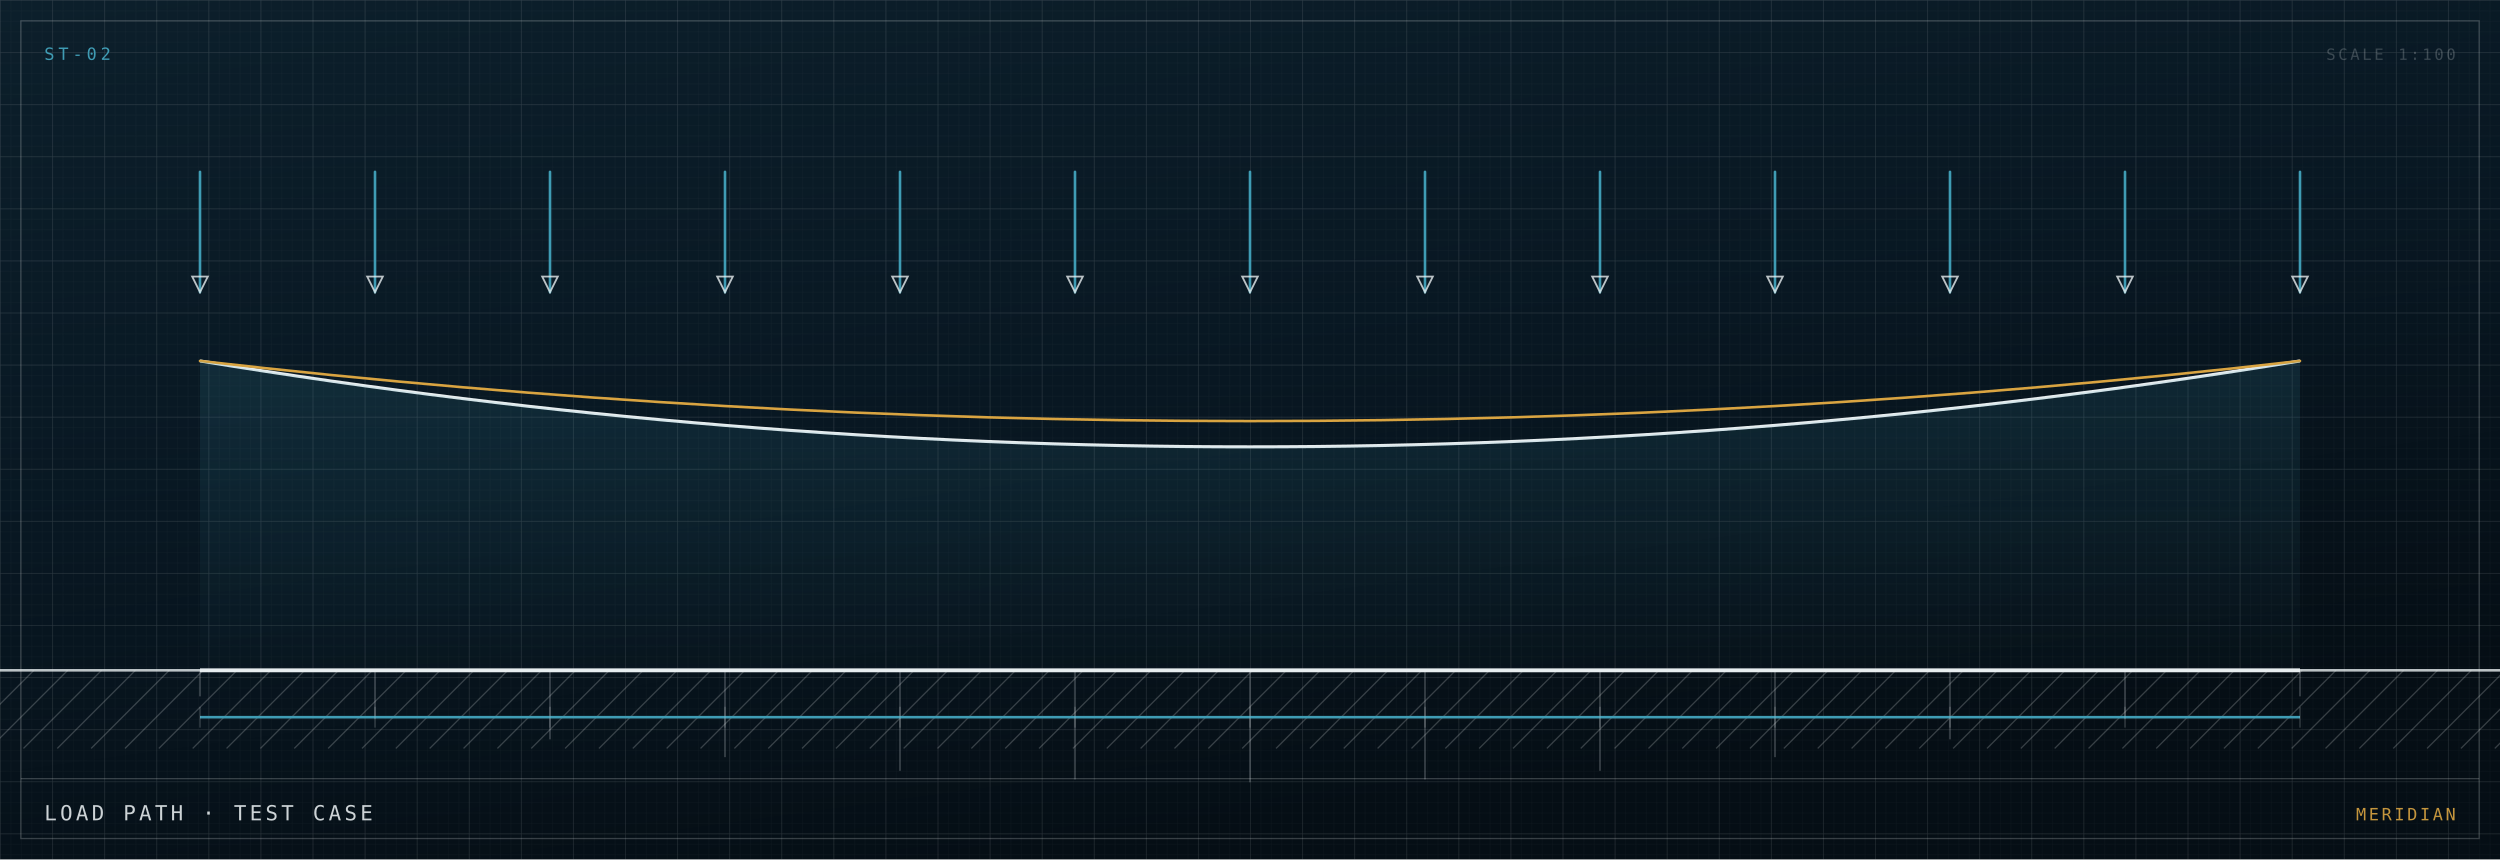
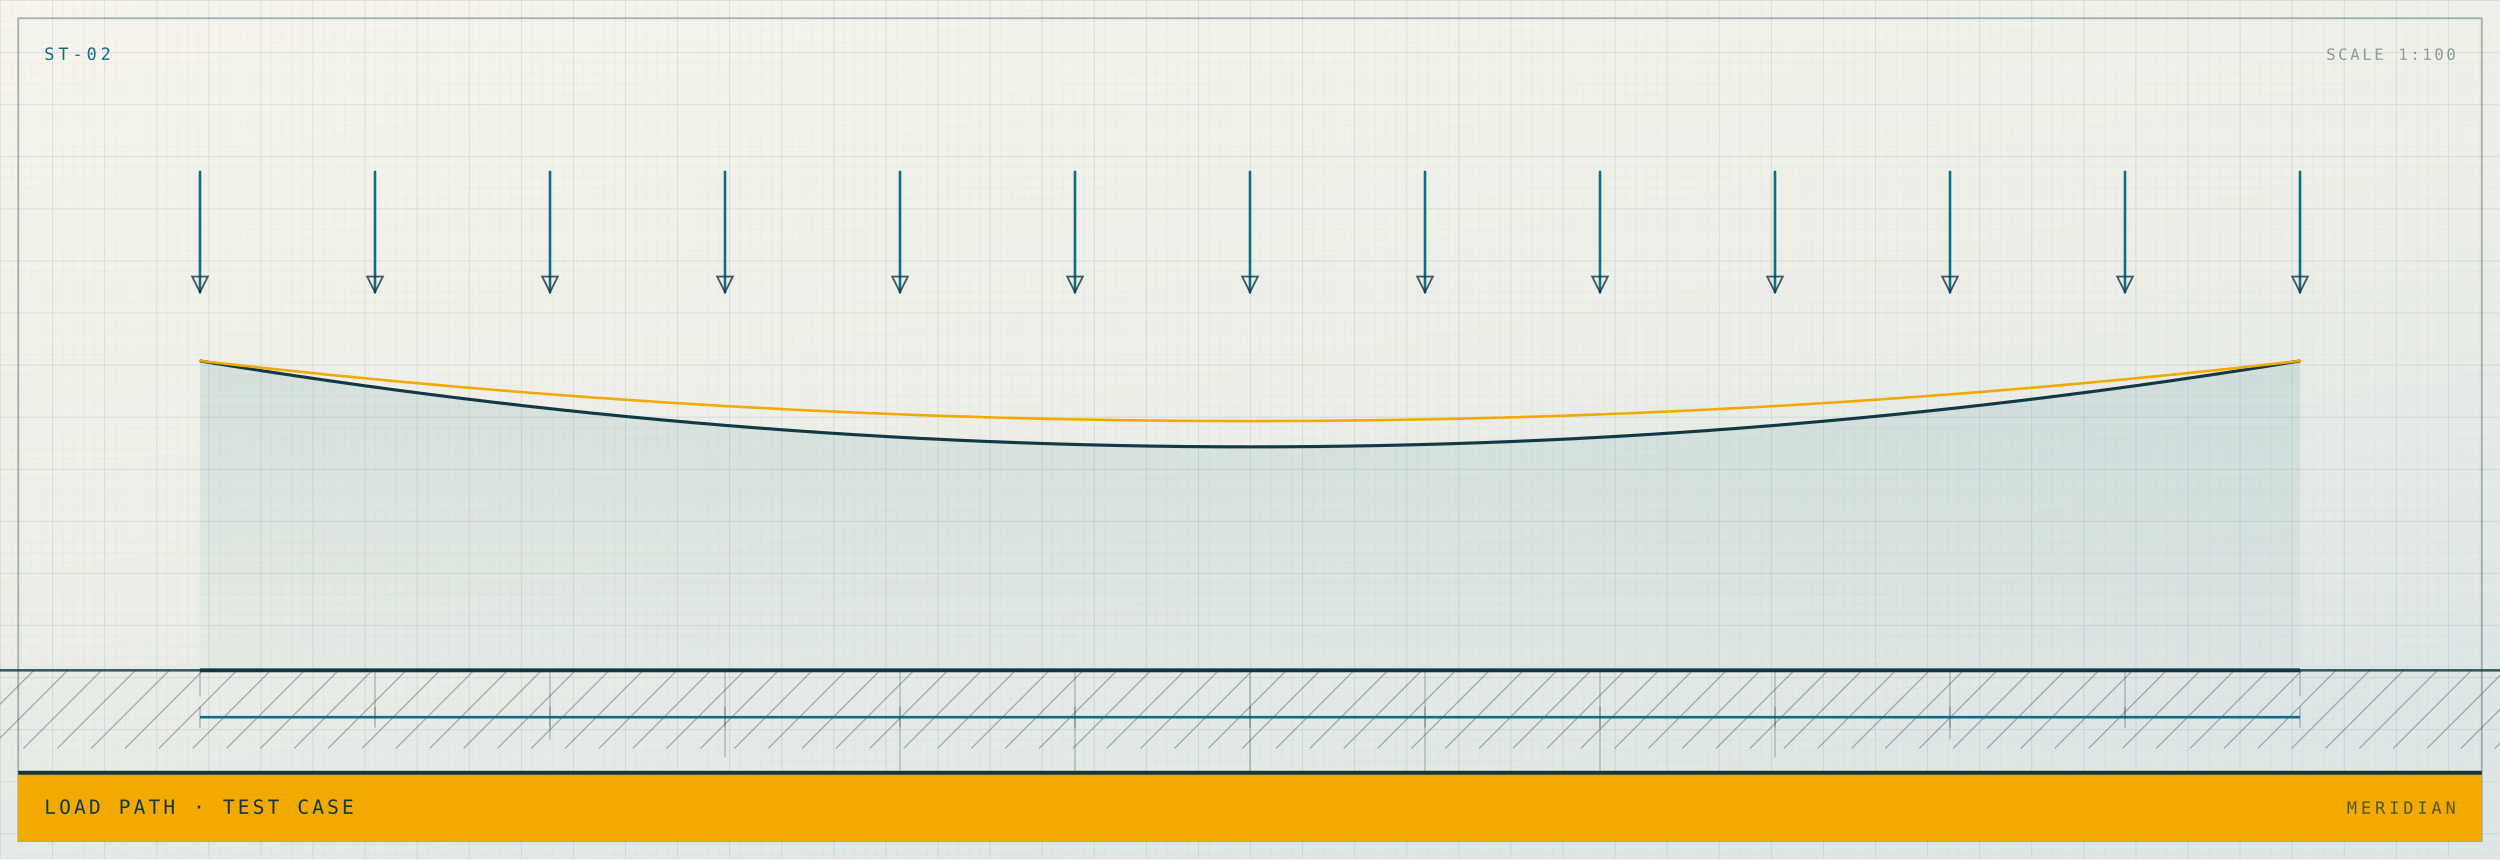
<svg xmlns="http://www.w3.org/2000/svg" width="1920" height="660" viewBox="0 0 1920 660" preserveAspectRatio="xMidYMid slice" role="img" aria-label="LOAD PATH · TEST CASE">
  <defs>
-     <linearGradient id="ground" x1="0" y1="0" x2="0.4" y2="1">
-       <stop offset="0" stop-color="#0c1f2b" />
-       <stop offset="0.55" stop-color="#081722" />
-       <stop offset="1" stop-color="#050e15" />
+     <linearGradient id="ground" x1="0" y1="0" x2="0.5" y2="1">
+       <stop offset="0" stop-color="#f6f4ec" />
+       <stop offset="0.6" stop-color="#eceee7" />
+       <stop offset="1" stop-color="#dfe7e6" />
    </linearGradient>
    <pattern id="grid" width="40" height="40" patternUnits="userSpaceOnUse">
-       <path d="M40 0H0V40" fill="none" stroke="rgba(231,237,239,0.12)" stroke-width="1" />
+       <path d="M40 0H0V40" fill="none" stroke="rgba(18,54,66,0.11)" stroke-width="1" />
    </pattern>
    <pattern id="grid-fine" width="8" height="8" patternUnits="userSpaceOnUse">
-       <path d="M8 0H0V8" fill="none" stroke="rgba(231,237,239,0.05)" stroke-width="0.6" />
+       <path d="M8 0H0V8" fill="none" stroke="rgba(18,54,66,0.055)" stroke-width="0.6" />
    </pattern>
    <linearGradient id="wash" x1="0" y1="0" x2="0" y2="1">
-       <stop offset="0" stop-color="#3f9cb4" stop-opacity="0.42" />
-       <stop offset="1" stop-color="#3f9cb4" stop-opacity="0.04" />
+       <stop offset="0" stop-color="#0f6d84" stop-opacity="0.34" />
+       <stop offset="1" stop-color="#0f6d84" stop-opacity="0.06" />
    </linearGradient>
  </defs>
  <rect width="1920" height="660" fill="url(#ground)" />
  <rect width="1920" height="660" fill="url(#grid-fine)" />
  <rect width="1920" height="660" fill="url(#grid)" />
-   <rect x="16" y="16" width="1888" height="628" fill="none" stroke="rgba(231,237,239,0.22)" stroke-width="1" />
-   <line x1="16" y1="598" x2="1904" y2="598" stroke="rgba(231,237,239,0.22)" stroke-width="1" />
-   <text x="34" y="630" fill="#e7edef" font-family="'IBM Plex Mono',monospace" font-size="16" letter-spacing="2.5" opacity="0.88">LOAD PATH · TEST CASE</text>
-   <text x="1886" y="630" text-anchor="end" fill="#d9a441" font-family="'IBM Plex Mono',monospace" font-size="13" letter-spacing="2" opacity="0.9">MERIDIAN</text>
-   <text x="34" y="46" fill="#3f9cb4" font-family="'IBM Plex Mono',monospace" font-size="13" letter-spacing="3">ST-02</text>
-   <text x="1886" y="46" text-anchor="end" fill="rgba(231,237,239,0.22)" font-family="'IBM Plex Mono',monospace" font-size="12" letter-spacing="2">SCALE 1:100</text>
-   <path d="M153.6 514.8H1766.4" fill="none" stroke="#e7edef" stroke-width="3" opacity="1" />
-   <path d="M153.6 132V224.4" fill="none" stroke="#3f9cb4" stroke-width="2" stroke-linecap="round" />
-   <path d="M153.6 224.4l-6 -12h12Z" fill="none" stroke="#e7edef" stroke-width="1.4" opacity="0.8" />
-   <path d="M153.6 514.8V534.8" fill="none" stroke="#e7edef" stroke-width="1" opacity="0.3" />
-   <path d="M288 132V224.4" fill="none" stroke="#3f9cb4" stroke-width="2" stroke-linecap="round" />
-   <path d="M288 224.4l-6 -12h12Z" fill="none" stroke="#e7edef" stroke-width="1.4" opacity="0.8" />
-   <path d="M288 514.8V551.9" fill="none" stroke="#e7edef" stroke-width="1" opacity="0.3" />
-   <path d="M422.4 132V224.4" fill="none" stroke="#3f9cb4" stroke-width="2" stroke-linecap="round" />
-   <path d="M422.4 224.4l-6 -12h12Z" fill="none" stroke="#e7edef" stroke-width="1.4" opacity="0.8" />
-   <path d="M422.4 514.8V567.8" fill="none" stroke="#e7edef" stroke-width="1" opacity="0.3" />
-   <path d="M556.8 132V224.4" fill="none" stroke="#3f9cb4" stroke-width="2" stroke-linecap="round" />
-   <path d="M556.8 224.4l-6 -12h12Z" fill="none" stroke="#e7edef" stroke-width="1.4" opacity="0.8" />
-   <path d="M556.8 514.8V581.5" fill="none" stroke="#e7edef" stroke-width="1" opacity="0.3" />
-   <path d="M691.2 132V224.4" fill="none" stroke="#3f9cb4" stroke-width="2" stroke-linecap="round" />
-   <path d="M691.2 224.4l-6 -12h12Z" fill="none" stroke="#e7edef" stroke-width="1.4" opacity="0.8" />
-   <path d="M691.2 514.8V592" fill="none" stroke="#e7edef" stroke-width="1" opacity="0.3" />
-   <path d="M825.6 132V224.4" fill="none" stroke="#3f9cb4" stroke-width="2" stroke-linecap="round" />
-   <path d="M825.6 224.4l-6 -12h12Z" fill="none" stroke="#e7edef" stroke-width="1.4" opacity="0.8" />
-   <path d="M825.6 514.8V598.6" fill="none" stroke="#e7edef" stroke-width="1" opacity="0.3" />
-   <path d="M960 132V224.4" fill="none" stroke="#3f9cb4" stroke-width="2" stroke-linecap="round" />
-   <path d="M960 224.4l-6 -12h12Z" fill="none" stroke="#e7edef" stroke-width="1.4" opacity="0.8" />
-   <path d="M960 514.8V600.8" fill="none" stroke="#e7edef" stroke-width="1" opacity="0.3" />
-   <path d="M1094.4 132V224.4" fill="none" stroke="#3f9cb4" stroke-width="2" stroke-linecap="round" />
-   <path d="M1094.4 224.4l-6 -12h12Z" fill="none" stroke="#e7edef" stroke-width="1.4" opacity="0.8" />
-   <path d="M1094.4 514.8V598.6" fill="none" stroke="#e7edef" stroke-width="1" opacity="0.3" />
-   <path d="M1228.8 132V224.4" fill="none" stroke="#3f9cb4" stroke-width="2" stroke-linecap="round" />
-   <path d="M1228.8 224.4l-6 -12h12Z" fill="none" stroke="#e7edef" stroke-width="1.4" opacity="0.8" />
-   <path d="M1228.8 514.8V592" fill="none" stroke="#e7edef" stroke-width="1" opacity="0.3" />
-   <path d="M1363.2 132V224.4" fill="none" stroke="#3f9cb4" stroke-width="2" stroke-linecap="round" />
-   <path d="M1363.2 224.4l-6 -12h12Z" fill="none" stroke="#e7edef" stroke-width="1.4" opacity="0.8" />
-   <path d="M1363.2 514.8V581.5" fill="none" stroke="#e7edef" stroke-width="1" opacity="0.3" />
-   <path d="M1497.6 132V224.4" fill="none" stroke="#3f9cb4" stroke-width="2" stroke-linecap="round" />
-   <path d="M1497.6 224.4l-6 -12h12Z" fill="none" stroke="#e7edef" stroke-width="1.4" opacity="0.8" />
-   <path d="M1497.6 514.8V567.8" fill="none" stroke="#e7edef" stroke-width="1" opacity="0.3" />
-   <path d="M1632 132V224.4" fill="none" stroke="#3f9cb4" stroke-width="2" stroke-linecap="round" />
-   <path d="M1632 224.4l-6 -12h12Z" fill="none" stroke="#e7edef" stroke-width="1.4" opacity="0.8" />
-   <path d="M1632 514.8V551.9" fill="none" stroke="#e7edef" stroke-width="1" opacity="0.3" />
-   <path d="M1766.4 132V224.4" fill="none" stroke="#3f9cb4" stroke-width="2" stroke-linecap="round" />
-   <path d="M1766.4 224.4l-6 -12h12Z" fill="none" stroke="#e7edef" stroke-width="1.4" opacity="0.8" />
-   <path d="M1766.4 514.8V534.8" fill="none" stroke="#e7edef" stroke-width="1" opacity="0.3" />
-   <path d="M153.6 277.2Q960 409.2 1766.4 277.2" fill="none" stroke="#e7edef" stroke-width="2.4" opacity="1" />
-   <path d="M153.6 277.2Q960 369.6 1766.4 277.2" fill="none" stroke="#d9a441" stroke-width="2" stroke-linecap="round" />
+   <rect x="14" y="14" width="1892" height="632" fill="none" stroke="rgba(18,54,66,0.34)" stroke-width="1.4" />
+   <text x="34" y="46" fill="#0f6d84" font-family="'IBM Plex Mono',monospace" font-size="13" letter-spacing="3">ST-02</text>
+   <text x="1886" y="46" text-anchor="end" fill="rgba(18,54,66,0.45)" font-family="'IBM Plex Mono',monospace" font-size="12" letter-spacing="2">SCALE 1:100</text>
+   <path d="M153.6 514.8H1766.4" fill="none" stroke="#123642" stroke-width="3" opacity="1" />
+   <path d="M153.6 132V224.4" fill="none" stroke="#0f6d84" stroke-width="2" stroke-linecap="round" />
+   <path d="M153.6 224.4l-6 -12h12Z" fill="none" stroke="#123642" stroke-width="1.4" opacity="0.8" />
+   <path d="M153.6 514.8V534.8" fill="none" stroke="#123642" stroke-width="1" opacity="0.3" />
+   <path d="M288 132V224.4" fill="none" stroke="#0f6d84" stroke-width="2" stroke-linecap="round" />
+   <path d="M288 224.4l-6 -12h12Z" fill="none" stroke="#123642" stroke-width="1.4" opacity="0.8" />
+   <path d="M288 514.8V551.9" fill="none" stroke="#123642" stroke-width="1" opacity="0.3" />
+   <path d="M422.4 132V224.4" fill="none" stroke="#0f6d84" stroke-width="2" stroke-linecap="round" />
+   <path d="M422.4 224.4l-6 -12h12Z" fill="none" stroke="#123642" stroke-width="1.4" opacity="0.8" />
+   <path d="M422.4 514.8V567.8" fill="none" stroke="#123642" stroke-width="1" opacity="0.3" />
+   <path d="M556.8 132V224.4" fill="none" stroke="#0f6d84" stroke-width="2" stroke-linecap="round" />
+   <path d="M556.8 224.4l-6 -12h12Z" fill="none" stroke="#123642" stroke-width="1.4" opacity="0.8" />
+   <path d="M556.8 514.8V581.5" fill="none" stroke="#123642" stroke-width="1" opacity="0.3" />
+   <path d="M691.2 132V224.4" fill="none" stroke="#0f6d84" stroke-width="2" stroke-linecap="round" />
+   <path d="M691.2 224.4l-6 -12h12Z" fill="none" stroke="#123642" stroke-width="1.4" opacity="0.8" />
+   <path d="M691.2 514.8V592" fill="none" stroke="#123642" stroke-width="1" opacity="0.3" />
+   <path d="M825.6 132V224.4" fill="none" stroke="#0f6d84" stroke-width="2" stroke-linecap="round" />
+   <path d="M825.6 224.4l-6 -12h12Z" fill="none" stroke="#123642" stroke-width="1.4" opacity="0.8" />
+   <path d="M825.6 514.8V598.6" fill="none" stroke="#123642" stroke-width="1" opacity="0.3" />
+   <path d="M960 132V224.4" fill="none" stroke="#0f6d84" stroke-width="2" stroke-linecap="round" />
+   <path d="M960 224.4l-6 -12h12Z" fill="none" stroke="#123642" stroke-width="1.4" opacity="0.8" />
+   <path d="M960 514.8V600.8" fill="none" stroke="#123642" stroke-width="1" opacity="0.3" />
+   <path d="M1094.4 132V224.4" fill="none" stroke="#0f6d84" stroke-width="2" stroke-linecap="round" />
+   <path d="M1094.4 224.4l-6 -12h12Z" fill="none" stroke="#123642" stroke-width="1.4" opacity="0.8" />
+   <path d="M1094.4 514.8V598.6" fill="none" stroke="#123642" stroke-width="1" opacity="0.3" />
+   <path d="M1228.8 132V224.4" fill="none" stroke="#0f6d84" stroke-width="2" stroke-linecap="round" />
+   <path d="M1228.8 224.4l-6 -12h12Z" fill="none" stroke="#123642" stroke-width="1.4" opacity="0.8" />
+   <path d="M1228.8 514.8V592" fill="none" stroke="#123642" stroke-width="1" opacity="0.3" />
+   <path d="M1363.2 132V224.4" fill="none" stroke="#0f6d84" stroke-width="2" stroke-linecap="round" />
+   <path d="M1363.2 224.4l-6 -12h12Z" fill="none" stroke="#123642" stroke-width="1.4" opacity="0.8" />
+   <path d="M1363.2 514.8V581.5" fill="none" stroke="#123642" stroke-width="1" opacity="0.3" />
+   <path d="M1497.6 132V224.4" fill="none" stroke="#0f6d84" stroke-width="2" stroke-linecap="round" />
+   <path d="M1497.6 224.4l-6 -12h12Z" fill="none" stroke="#123642" stroke-width="1.4" opacity="0.8" />
+   <path d="M1497.6 514.8V567.8" fill="none" stroke="#123642" stroke-width="1" opacity="0.3" />
+   <path d="M1632 132V224.4" fill="none" stroke="#0f6d84" stroke-width="2" stroke-linecap="round" />
+   <path d="M1632 224.4l-6 -12h12Z" fill="none" stroke="#123642" stroke-width="1.4" opacity="0.8" />
+   <path d="M1632 514.8V551.9" fill="none" stroke="#123642" stroke-width="1" opacity="0.3" />
+   <path d="M1766.4 132V224.4" fill="none" stroke="#0f6d84" stroke-width="2" stroke-linecap="round" />
+   <path d="M1766.4 224.4l-6 -12h12Z" fill="none" stroke="#123642" stroke-width="1.4" opacity="0.8" />
+   <path d="M1766.4 514.8V534.8" fill="none" stroke="#123642" stroke-width="1" opacity="0.3" />
+   <path d="M153.6 277.2Q960 409.2 1766.4 277.2" fill="none" stroke="#123642" stroke-width="2.4" opacity="1" />
+   <path d="M153.6 277.2Q960 369.6 1766.4 277.2" fill="none" stroke="#f2a900" stroke-width="2" stroke-linecap="round" />
  <path d="M153.6 277.2Q960 409.2 1766.4 277.2L1766.4 514.8H153.6Z" fill="url(#wash)" opacity="0.35" />
-   <line x1="0" y1="514.8" x2="1920" y2="514.8" stroke="#e7edef" stroke-width="2" opacity="0.8" />
-   <line x1="-60" y1="574.8" x2="0" y2="514.8" stroke="rgba(231,237,239,0.22)" stroke-width="1" />
-   <line x1="-34" y1="574.8" x2="26" y2="514.8" stroke="rgba(231,237,239,0.22)" stroke-width="1" />
-   <line x1="-8" y1="574.8" x2="52" y2="514.8" stroke="rgba(231,237,239,0.22)" stroke-width="1" />
-   <line x1="18" y1="574.8" x2="78" y2="514.8" stroke="rgba(231,237,239,0.22)" stroke-width="1" />
-   <line x1="44" y1="574.8" x2="104" y2="514.8" stroke="rgba(231,237,239,0.22)" stroke-width="1" />
-   <line x1="70" y1="574.8" x2="130" y2="514.8" stroke="rgba(231,237,239,0.22)" stroke-width="1" />
-   <line x1="96" y1="574.8" x2="156" y2="514.8" stroke="rgba(231,237,239,0.22)" stroke-width="1" />
-   <line x1="122" y1="574.8" x2="182" y2="514.8" stroke="rgba(231,237,239,0.22)" stroke-width="1" />
-   <line x1="148" y1="574.8" x2="208" y2="514.8" stroke="rgba(231,237,239,0.22)" stroke-width="1" />
-   <line x1="174" y1="574.8" x2="234" y2="514.8" stroke="rgba(231,237,239,0.22)" stroke-width="1" />
-   <line x1="200" y1="574.8" x2="260" y2="514.8" stroke="rgba(231,237,239,0.22)" stroke-width="1" />
-   <line x1="226" y1="574.8" x2="286" y2="514.8" stroke="rgba(231,237,239,0.22)" stroke-width="1" />
-   <line x1="252" y1="574.8" x2="312" y2="514.8" stroke="rgba(231,237,239,0.22)" stroke-width="1" />
-   <line x1="278" y1="574.8" x2="338" y2="514.8" stroke="rgba(231,237,239,0.22)" stroke-width="1" />
-   <line x1="304" y1="574.8" x2="364" y2="514.8" stroke="rgba(231,237,239,0.22)" stroke-width="1" />
-   <line x1="330" y1="574.8" x2="390" y2="514.8" stroke="rgba(231,237,239,0.22)" stroke-width="1" />
-   <line x1="356" y1="574.8" x2="416" y2="514.8" stroke="rgba(231,237,239,0.22)" stroke-width="1" />
-   <line x1="382" y1="574.8" x2="442" y2="514.8" stroke="rgba(231,237,239,0.22)" stroke-width="1" />
-   <line x1="408" y1="574.8" x2="468" y2="514.8" stroke="rgba(231,237,239,0.22)" stroke-width="1" />
-   <line x1="434" y1="574.8" x2="494" y2="514.8" stroke="rgba(231,237,239,0.22)" stroke-width="1" />
-   <line x1="460" y1="574.8" x2="520" y2="514.8" stroke="rgba(231,237,239,0.22)" stroke-width="1" />
-   <line x1="486" y1="574.8" x2="546" y2="514.8" stroke="rgba(231,237,239,0.22)" stroke-width="1" />
-   <line x1="512" y1="574.8" x2="572" y2="514.8" stroke="rgba(231,237,239,0.22)" stroke-width="1" />
-   <line x1="538" y1="574.8" x2="598" y2="514.8" stroke="rgba(231,237,239,0.22)" stroke-width="1" />
-   <line x1="564" y1="574.8" x2="624" y2="514.8" stroke="rgba(231,237,239,0.22)" stroke-width="1" />
-   <line x1="590" y1="574.8" x2="650" y2="514.8" stroke="rgba(231,237,239,0.22)" stroke-width="1" />
-   <line x1="616" y1="574.8" x2="676" y2="514.8" stroke="rgba(231,237,239,0.22)" stroke-width="1" />
-   <line x1="642" y1="574.8" x2="702" y2="514.8" stroke="rgba(231,237,239,0.22)" stroke-width="1" />
-   <line x1="668" y1="574.8" x2="728" y2="514.8" stroke="rgba(231,237,239,0.22)" stroke-width="1" />
-   <line x1="694" y1="574.8" x2="754" y2="514.8" stroke="rgba(231,237,239,0.22)" stroke-width="1" />
-   <line x1="720" y1="574.8" x2="780" y2="514.8" stroke="rgba(231,237,239,0.22)" stroke-width="1" />
-   <line x1="746" y1="574.8" x2="806" y2="514.8" stroke="rgba(231,237,239,0.22)" stroke-width="1" />
-   <line x1="772" y1="574.8" x2="832" y2="514.8" stroke="rgba(231,237,239,0.22)" stroke-width="1" />
-   <line x1="798" y1="574.8" x2="858" y2="514.8" stroke="rgba(231,237,239,0.22)" stroke-width="1" />
-   <line x1="824" y1="574.8" x2="884" y2="514.8" stroke="rgba(231,237,239,0.22)" stroke-width="1" />
-   <line x1="850" y1="574.8" x2="910" y2="514.8" stroke="rgba(231,237,239,0.22)" stroke-width="1" />
-   <line x1="876" y1="574.8" x2="936" y2="514.8" stroke="rgba(231,237,239,0.22)" stroke-width="1" />
-   <line x1="902" y1="574.8" x2="962" y2="514.8" stroke="rgba(231,237,239,0.22)" stroke-width="1" />
-   <line x1="928" y1="574.8" x2="988" y2="514.8" stroke="rgba(231,237,239,0.22)" stroke-width="1" />
-   <line x1="954" y1="574.8" x2="1014" y2="514.8" stroke="rgba(231,237,239,0.22)" stroke-width="1" />
-   <line x1="980" y1="574.8" x2="1040" y2="514.8" stroke="rgba(231,237,239,0.22)" stroke-width="1" />
-   <line x1="1006" y1="574.8" x2="1066" y2="514.8" stroke="rgba(231,237,239,0.22)" stroke-width="1" />
-   <line x1="1032" y1="574.8" x2="1092" y2="514.8" stroke="rgba(231,237,239,0.22)" stroke-width="1" />
-   <line x1="1058" y1="574.8" x2="1118" y2="514.8" stroke="rgba(231,237,239,0.22)" stroke-width="1" />
-   <line x1="1084" y1="574.8" x2="1144" y2="514.8" stroke="rgba(231,237,239,0.22)" stroke-width="1" />
-   <line x1="1110" y1="574.8" x2="1170" y2="514.8" stroke="rgba(231,237,239,0.22)" stroke-width="1" />
-   <line x1="1136" y1="574.8" x2="1196" y2="514.8" stroke="rgba(231,237,239,0.22)" stroke-width="1" />
-   <line x1="1162" y1="574.8" x2="1222" y2="514.8" stroke="rgba(231,237,239,0.22)" stroke-width="1" />
-   <line x1="1188" y1="574.8" x2="1248" y2="514.8" stroke="rgba(231,237,239,0.22)" stroke-width="1" />
-   <line x1="1214" y1="574.8" x2="1274" y2="514.8" stroke="rgba(231,237,239,0.22)" stroke-width="1" />
-   <line x1="1240" y1="574.8" x2="1300" y2="514.8" stroke="rgba(231,237,239,0.22)" stroke-width="1" />
-   <line x1="1266" y1="574.8" x2="1326" y2="514.8" stroke="rgba(231,237,239,0.22)" stroke-width="1" />
-   <line x1="1292" y1="574.8" x2="1352" y2="514.8" stroke="rgba(231,237,239,0.22)" stroke-width="1" />
-   <line x1="1318" y1="574.8" x2="1378" y2="514.8" stroke="rgba(231,237,239,0.22)" stroke-width="1" />
-   <line x1="1344" y1="574.8" x2="1404" y2="514.8" stroke="rgba(231,237,239,0.22)" stroke-width="1" />
-   <line x1="1370" y1="574.8" x2="1430" y2="514.8" stroke="rgba(231,237,239,0.22)" stroke-width="1" />
-   <line x1="1396" y1="574.8" x2="1456" y2="514.8" stroke="rgba(231,237,239,0.22)" stroke-width="1" />
-   <line x1="1422" y1="574.8" x2="1482" y2="514.8" stroke="rgba(231,237,239,0.22)" stroke-width="1" />
-   <line x1="1448" y1="574.8" x2="1508" y2="514.8" stroke="rgba(231,237,239,0.22)" stroke-width="1" />
-   <line x1="1474" y1="574.8" x2="1534" y2="514.8" stroke="rgba(231,237,239,0.22)" stroke-width="1" />
-   <line x1="1500" y1="574.8" x2="1560" y2="514.8" stroke="rgba(231,237,239,0.22)" stroke-width="1" />
-   <line x1="1526" y1="574.8" x2="1586" y2="514.8" stroke="rgba(231,237,239,0.22)" stroke-width="1" />
-   <line x1="1552" y1="574.8" x2="1612" y2="514.8" stroke="rgba(231,237,239,0.22)" stroke-width="1" />
-   <line x1="1578" y1="574.8" x2="1638" y2="514.8" stroke="rgba(231,237,239,0.22)" stroke-width="1" />
-   <line x1="1604" y1="574.8" x2="1664" y2="514.8" stroke="rgba(231,237,239,0.22)" stroke-width="1" />
-   <line x1="1630" y1="574.8" x2="1690" y2="514.8" stroke="rgba(231,237,239,0.22)" stroke-width="1" />
-   <line x1="1656" y1="574.8" x2="1716" y2="514.8" stroke="rgba(231,237,239,0.22)" stroke-width="1" />
-   <line x1="1682" y1="574.8" x2="1742" y2="514.8" stroke="rgba(231,237,239,0.22)" stroke-width="1" />
-   <line x1="1708" y1="574.8" x2="1768" y2="514.8" stroke="rgba(231,237,239,0.22)" stroke-width="1" />
-   <line x1="1734" y1="574.8" x2="1794" y2="514.8" stroke="rgba(231,237,239,0.22)" stroke-width="1" />
-   <line x1="1760" y1="574.8" x2="1820" y2="514.8" stroke="rgba(231,237,239,0.22)" stroke-width="1" />
-   <line x1="1786" y1="574.8" x2="1846" y2="514.8" stroke="rgba(231,237,239,0.22)" stroke-width="1" />
-   <line x1="1812" y1="574.8" x2="1872" y2="514.8" stroke="rgba(231,237,239,0.22)" stroke-width="1" />
-   <line x1="1838" y1="574.8" x2="1898" y2="514.8" stroke="rgba(231,237,239,0.22)" stroke-width="1" />
-   <line x1="1864" y1="574.8" x2="1924" y2="514.8" stroke="rgba(231,237,239,0.22)" stroke-width="1" />
-   <line x1="1890" y1="574.8" x2="1950" y2="514.8" stroke="rgba(231,237,239,0.22)" stroke-width="1" />
-   <line x1="1916" y1="574.8" x2="1976" y2="514.8" stroke="rgba(231,237,239,0.22)" stroke-width="1" />
-   <line x1="153.6" y1="550.8" x2="1766.4" y2="550.8" stroke="#3f9cb4" stroke-width="2" />
-   <line x1="153.6" y1="542.8" x2="153.6" y2="558.8" stroke="rgba(231,237,239,0.22)" stroke-width="1" />
-   <line x1="288" y1="542.8" x2="288" y2="558.8" stroke="rgba(231,237,239,0.22)" stroke-width="1" />
-   <line x1="422.4" y1="542.8" x2="422.4" y2="558.8" stroke="rgba(231,237,239,0.22)" stroke-width="1" />
-   <line x1="556.8" y1="542.8" x2="556.8" y2="558.8" stroke="rgba(231,237,239,0.22)" stroke-width="1" />
-   <line x1="691.2" y1="542.8" x2="691.2" y2="558.8" stroke="rgba(231,237,239,0.22)" stroke-width="1" />
-   <line x1="825.6" y1="542.8" x2="825.6" y2="558.8" stroke="rgba(231,237,239,0.22)" stroke-width="1" />
-   <line x1="960" y1="542.8" x2="960" y2="558.8" stroke="rgba(231,237,239,0.22)" stroke-width="1" />
-   <line x1="1094.4" y1="542.8" x2="1094.4" y2="558.8" stroke="rgba(231,237,239,0.22)" stroke-width="1" />
-   <line x1="1228.8" y1="542.8" x2="1228.8" y2="558.8" stroke="rgba(231,237,239,0.22)" stroke-width="1" />
-   <line x1="1363.2" y1="542.8" x2="1363.2" y2="558.8" stroke="rgba(231,237,239,0.22)" stroke-width="1" />
-   <line x1="1497.6" y1="542.8" x2="1497.6" y2="558.8" stroke="rgba(231,237,239,0.22)" stroke-width="1" />
-   <line x1="1632" y1="542.8" x2="1632" y2="558.8" stroke="rgba(231,237,239,0.22)" stroke-width="1" />
-   <line x1="1766.4" y1="542.8" x2="1766.4" y2="558.8" stroke="rgba(231,237,239,0.22)" stroke-width="1" />
+   <line x1="0" y1="514.8" x2="1920" y2="514.8" stroke="#123642" stroke-width="2" opacity="0.8" />
+   <line x1="-60" y1="574.8" x2="0" y2="514.8" stroke="rgba(18,54,66,0.34)" stroke-width="1" />
+   <line x1="-34" y1="574.8" x2="26" y2="514.8" stroke="rgba(18,54,66,0.34)" stroke-width="1" />
+   <line x1="-8" y1="574.8" x2="52" y2="514.8" stroke="rgba(18,54,66,0.34)" stroke-width="1" />
+   <line x1="18" y1="574.8" x2="78" y2="514.8" stroke="rgba(18,54,66,0.34)" stroke-width="1" />
+   <line x1="44" y1="574.8" x2="104" y2="514.8" stroke="rgba(18,54,66,0.34)" stroke-width="1" />
+   <line x1="70" y1="574.8" x2="130" y2="514.8" stroke="rgba(18,54,66,0.34)" stroke-width="1" />
+   <line x1="96" y1="574.8" x2="156" y2="514.8" stroke="rgba(18,54,66,0.34)" stroke-width="1" />
+   <line x1="122" y1="574.8" x2="182" y2="514.8" stroke="rgba(18,54,66,0.34)" stroke-width="1" />
+   <line x1="148" y1="574.8" x2="208" y2="514.8" stroke="rgba(18,54,66,0.34)" stroke-width="1" />
+   <line x1="174" y1="574.8" x2="234" y2="514.8" stroke="rgba(18,54,66,0.34)" stroke-width="1" />
+   <line x1="200" y1="574.8" x2="260" y2="514.8" stroke="rgba(18,54,66,0.34)" stroke-width="1" />
+   <line x1="226" y1="574.8" x2="286" y2="514.8" stroke="rgba(18,54,66,0.34)" stroke-width="1" />
+   <line x1="252" y1="574.8" x2="312" y2="514.8" stroke="rgba(18,54,66,0.34)" stroke-width="1" />
+   <line x1="278" y1="574.8" x2="338" y2="514.8" stroke="rgba(18,54,66,0.34)" stroke-width="1" />
+   <line x1="304" y1="574.8" x2="364" y2="514.8" stroke="rgba(18,54,66,0.34)" stroke-width="1" />
+   <line x1="330" y1="574.8" x2="390" y2="514.8" stroke="rgba(18,54,66,0.34)" stroke-width="1" />
+   <line x1="356" y1="574.8" x2="416" y2="514.8" stroke="rgba(18,54,66,0.34)" stroke-width="1" />
+   <line x1="382" y1="574.8" x2="442" y2="514.8" stroke="rgba(18,54,66,0.34)" stroke-width="1" />
+   <line x1="408" y1="574.8" x2="468" y2="514.8" stroke="rgba(18,54,66,0.34)" stroke-width="1" />
+   <line x1="434" y1="574.8" x2="494" y2="514.8" stroke="rgba(18,54,66,0.34)" stroke-width="1" />
+   <line x1="460" y1="574.8" x2="520" y2="514.8" stroke="rgba(18,54,66,0.34)" stroke-width="1" />
+   <line x1="486" y1="574.8" x2="546" y2="514.8" stroke="rgba(18,54,66,0.34)" stroke-width="1" />
+   <line x1="512" y1="574.8" x2="572" y2="514.8" stroke="rgba(18,54,66,0.34)" stroke-width="1" />
+   <line x1="538" y1="574.8" x2="598" y2="514.8" stroke="rgba(18,54,66,0.34)" stroke-width="1" />
+   <line x1="564" y1="574.8" x2="624" y2="514.8" stroke="rgba(18,54,66,0.34)" stroke-width="1" />
+   <line x1="590" y1="574.8" x2="650" y2="514.8" stroke="rgba(18,54,66,0.34)" stroke-width="1" />
+   <line x1="616" y1="574.8" x2="676" y2="514.8" stroke="rgba(18,54,66,0.34)" stroke-width="1" />
+   <line x1="642" y1="574.8" x2="702" y2="514.8" stroke="rgba(18,54,66,0.34)" stroke-width="1" />
+   <line x1="668" y1="574.8" x2="728" y2="514.8" stroke="rgba(18,54,66,0.34)" stroke-width="1" />
+   <line x1="694" y1="574.8" x2="754" y2="514.8" stroke="rgba(18,54,66,0.34)" stroke-width="1" />
+   <line x1="720" y1="574.8" x2="780" y2="514.8" stroke="rgba(18,54,66,0.34)" stroke-width="1" />
+   <line x1="746" y1="574.8" x2="806" y2="514.8" stroke="rgba(18,54,66,0.34)" stroke-width="1" />
+   <line x1="772" y1="574.8" x2="832" y2="514.8" stroke="rgba(18,54,66,0.34)" stroke-width="1" />
+   <line x1="798" y1="574.8" x2="858" y2="514.8" stroke="rgba(18,54,66,0.34)" stroke-width="1" />
+   <line x1="824" y1="574.8" x2="884" y2="514.8" stroke="rgba(18,54,66,0.34)" stroke-width="1" />
+   <line x1="850" y1="574.8" x2="910" y2="514.8" stroke="rgba(18,54,66,0.34)" stroke-width="1" />
+   <line x1="876" y1="574.8" x2="936" y2="514.8" stroke="rgba(18,54,66,0.34)" stroke-width="1" />
+   <line x1="902" y1="574.8" x2="962" y2="514.8" stroke="rgba(18,54,66,0.34)" stroke-width="1" />
+   <line x1="928" y1="574.8" x2="988" y2="514.8" stroke="rgba(18,54,66,0.34)" stroke-width="1" />
+   <line x1="954" y1="574.8" x2="1014" y2="514.8" stroke="rgba(18,54,66,0.34)" stroke-width="1" />
+   <line x1="980" y1="574.8" x2="1040" y2="514.8" stroke="rgba(18,54,66,0.34)" stroke-width="1" />
+   <line x1="1006" y1="574.8" x2="1066" y2="514.8" stroke="rgba(18,54,66,0.34)" stroke-width="1" />
+   <line x1="1032" y1="574.8" x2="1092" y2="514.8" stroke="rgba(18,54,66,0.34)" stroke-width="1" />
+   <line x1="1058" y1="574.8" x2="1118" y2="514.8" stroke="rgba(18,54,66,0.34)" stroke-width="1" />
+   <line x1="1084" y1="574.8" x2="1144" y2="514.8" stroke="rgba(18,54,66,0.34)" stroke-width="1" />
+   <line x1="1110" y1="574.8" x2="1170" y2="514.8" stroke="rgba(18,54,66,0.34)" stroke-width="1" />
+   <line x1="1136" y1="574.8" x2="1196" y2="514.8" stroke="rgba(18,54,66,0.34)" stroke-width="1" />
+   <line x1="1162" y1="574.8" x2="1222" y2="514.8" stroke="rgba(18,54,66,0.34)" stroke-width="1" />
+   <line x1="1188" y1="574.8" x2="1248" y2="514.8" stroke="rgba(18,54,66,0.34)" stroke-width="1" />
+   <line x1="1214" y1="574.8" x2="1274" y2="514.8" stroke="rgba(18,54,66,0.34)" stroke-width="1" />
+   <line x1="1240" y1="574.8" x2="1300" y2="514.8" stroke="rgba(18,54,66,0.34)" stroke-width="1" />
+   <line x1="1266" y1="574.8" x2="1326" y2="514.8" stroke="rgba(18,54,66,0.34)" stroke-width="1" />
+   <line x1="1292" y1="574.8" x2="1352" y2="514.8" stroke="rgba(18,54,66,0.34)" stroke-width="1" />
+   <line x1="1318" y1="574.8" x2="1378" y2="514.8" stroke="rgba(18,54,66,0.34)" stroke-width="1" />
+   <line x1="1344" y1="574.8" x2="1404" y2="514.8" stroke="rgba(18,54,66,0.34)" stroke-width="1" />
+   <line x1="1370" y1="574.8" x2="1430" y2="514.8" stroke="rgba(18,54,66,0.34)" stroke-width="1" />
+   <line x1="1396" y1="574.8" x2="1456" y2="514.8" stroke="rgba(18,54,66,0.34)" stroke-width="1" />
+   <line x1="1422" y1="574.8" x2="1482" y2="514.8" stroke="rgba(18,54,66,0.34)" stroke-width="1" />
+   <line x1="1448" y1="574.8" x2="1508" y2="514.8" stroke="rgba(18,54,66,0.34)" stroke-width="1" />
+   <line x1="1474" y1="574.8" x2="1534" y2="514.8" stroke="rgba(18,54,66,0.34)" stroke-width="1" />
+   <line x1="1500" y1="574.8" x2="1560" y2="514.8" stroke="rgba(18,54,66,0.34)" stroke-width="1" />
+   <line x1="1526" y1="574.8" x2="1586" y2="514.8" stroke="rgba(18,54,66,0.34)" stroke-width="1" />
+   <line x1="1552" y1="574.8" x2="1612" y2="514.8" stroke="rgba(18,54,66,0.34)" stroke-width="1" />
+   <line x1="1578" y1="574.8" x2="1638" y2="514.8" stroke="rgba(18,54,66,0.34)" stroke-width="1" />
+   <line x1="1604" y1="574.8" x2="1664" y2="514.8" stroke="rgba(18,54,66,0.34)" stroke-width="1" />
+   <line x1="1630" y1="574.8" x2="1690" y2="514.8" stroke="rgba(18,54,66,0.34)" stroke-width="1" />
+   <line x1="1656" y1="574.8" x2="1716" y2="514.8" stroke="rgba(18,54,66,0.34)" stroke-width="1" />
+   <line x1="1682" y1="574.8" x2="1742" y2="514.8" stroke="rgba(18,54,66,0.34)" stroke-width="1" />
+   <line x1="1708" y1="574.8" x2="1768" y2="514.8" stroke="rgba(18,54,66,0.34)" stroke-width="1" />
+   <line x1="1734" y1="574.8" x2="1794" y2="514.8" stroke="rgba(18,54,66,0.34)" stroke-width="1" />
+   <line x1="1760" y1="574.8" x2="1820" y2="514.8" stroke="rgba(18,54,66,0.34)" stroke-width="1" />
+   <line x1="1786" y1="574.8" x2="1846" y2="514.8" stroke="rgba(18,54,66,0.34)" stroke-width="1" />
+   <line x1="1812" y1="574.8" x2="1872" y2="514.8" stroke="rgba(18,54,66,0.34)" stroke-width="1" />
+   <line x1="1838" y1="574.8" x2="1898" y2="514.8" stroke="rgba(18,54,66,0.34)" stroke-width="1" />
+   <line x1="1864" y1="574.8" x2="1924" y2="514.8" stroke="rgba(18,54,66,0.34)" stroke-width="1" />
+   <line x1="1890" y1="574.8" x2="1950" y2="514.8" stroke="rgba(18,54,66,0.34)" stroke-width="1" />
+   <line x1="1916" y1="574.8" x2="1976" y2="514.8" stroke="rgba(18,54,66,0.34)" stroke-width="1" />
+   <line x1="153.6" y1="550.8" x2="1766.4" y2="550.8" stroke="#0f6d84" stroke-width="2" />
+   <line x1="153.6" y1="542.8" x2="153.6" y2="558.8" stroke="rgba(18,54,66,0.34)" stroke-width="1" />
+   <line x1="288" y1="542.8" x2="288" y2="558.8" stroke="rgba(18,54,66,0.34)" stroke-width="1" />
+   <line x1="422.4" y1="542.8" x2="422.4" y2="558.8" stroke="rgba(18,54,66,0.34)" stroke-width="1" />
+   <line x1="556.8" y1="542.8" x2="556.8" y2="558.8" stroke="rgba(18,54,66,0.34)" stroke-width="1" />
+   <line x1="691.2" y1="542.8" x2="691.2" y2="558.8" stroke="rgba(18,54,66,0.34)" stroke-width="1" />
+   <line x1="825.6" y1="542.8" x2="825.6" y2="558.8" stroke="rgba(18,54,66,0.34)" stroke-width="1" />
+   <line x1="960" y1="542.8" x2="960" y2="558.8" stroke="rgba(18,54,66,0.34)" stroke-width="1" />
+   <line x1="1094.4" y1="542.8" x2="1094.4" y2="558.8" stroke="rgba(18,54,66,0.34)" stroke-width="1" />
+   <line x1="1228.8" y1="542.8" x2="1228.8" y2="558.8" stroke="rgba(18,54,66,0.34)" stroke-width="1" />
+   <line x1="1363.2" y1="542.8" x2="1363.2" y2="558.8" stroke="rgba(18,54,66,0.34)" stroke-width="1" />
+   <line x1="1497.6" y1="542.8" x2="1497.6" y2="558.8" stroke="rgba(18,54,66,0.34)" stroke-width="1" />
+   <line x1="1632" y1="542.8" x2="1632" y2="558.8" stroke="rgba(18,54,66,0.34)" stroke-width="1" />
+   <line x1="1766.4" y1="542.8" x2="1766.4" y2="558.8" stroke="rgba(18,54,66,0.34)" stroke-width="1" />
+   <rect x="14" y="592" width="1892" height="54" fill="#f2a900" />
+   <rect x="14" y="592" width="1892" height="3" fill="#123642" />
+   <text x="34" y="625" fill="#123642" font-family="'IBM Plex Mono',monospace" font-size="15" letter-spacing="2.4" font-weight="500">LOAD PATH · TEST CASE</text>
+   <text x="1886" y="625" text-anchor="end" fill="#123642" font-family="'IBM Plex Mono',monospace" font-size="13" letter-spacing="3" opacity="0.72">MERIDIAN</text>
</svg>
